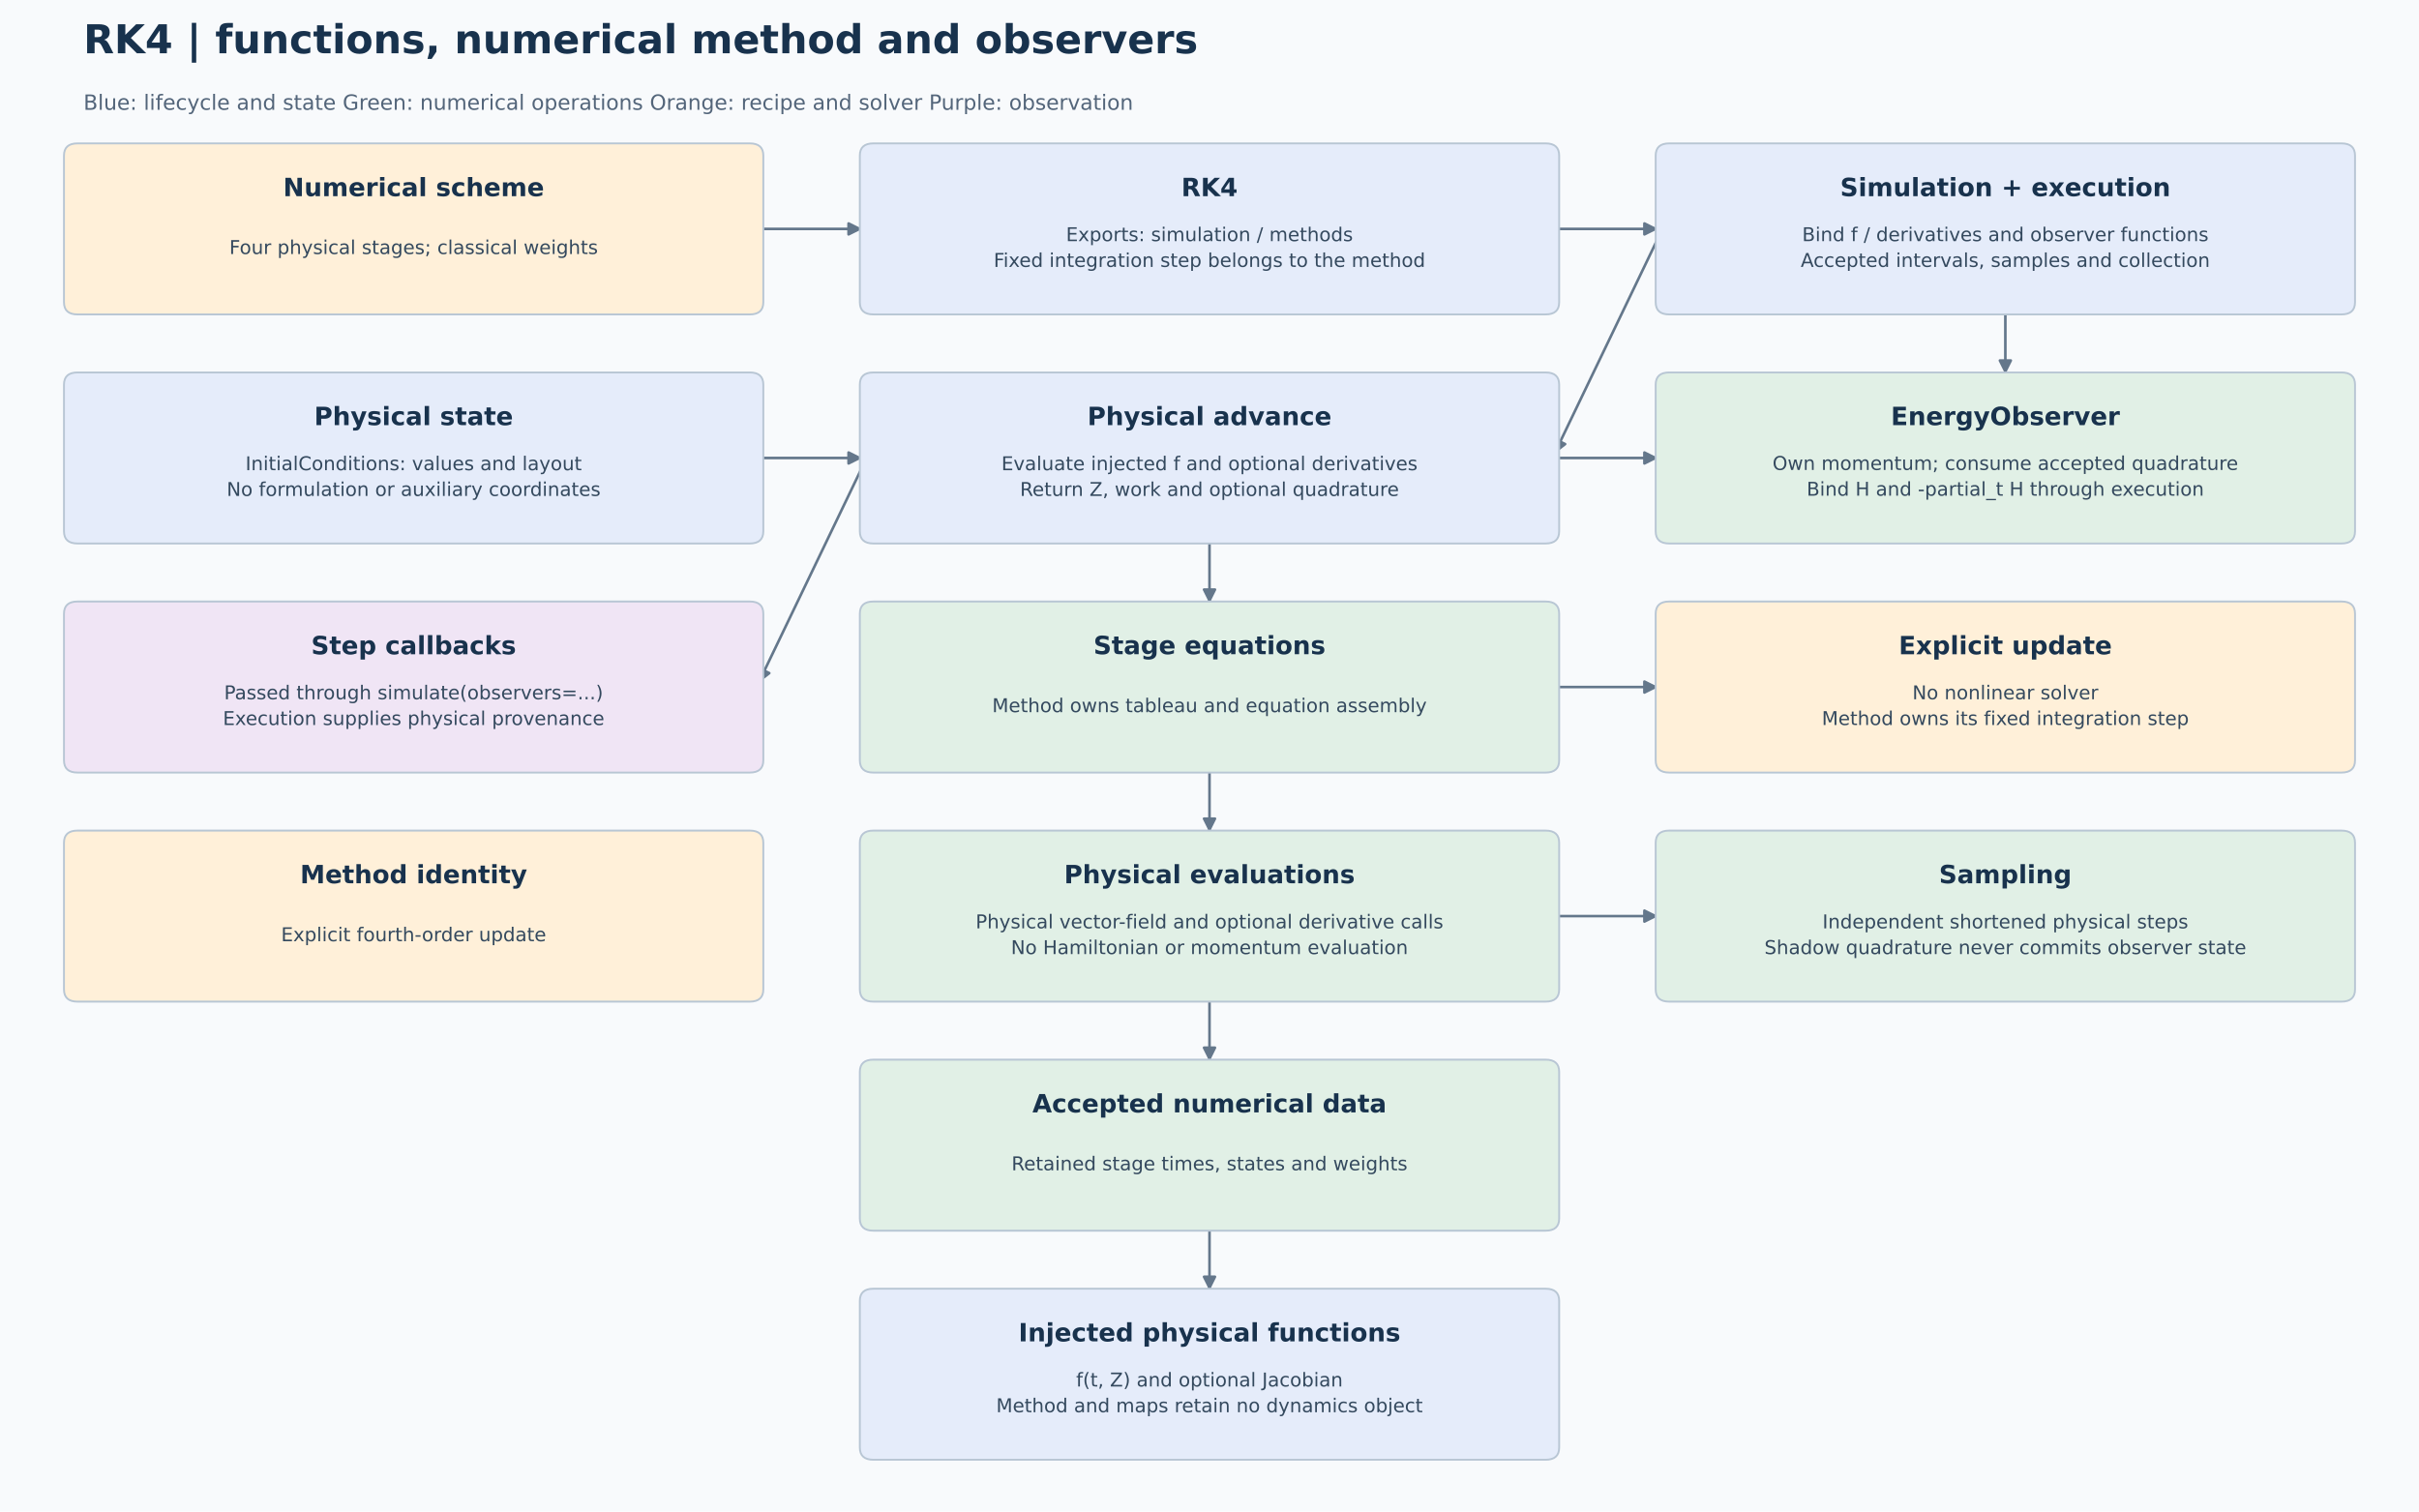
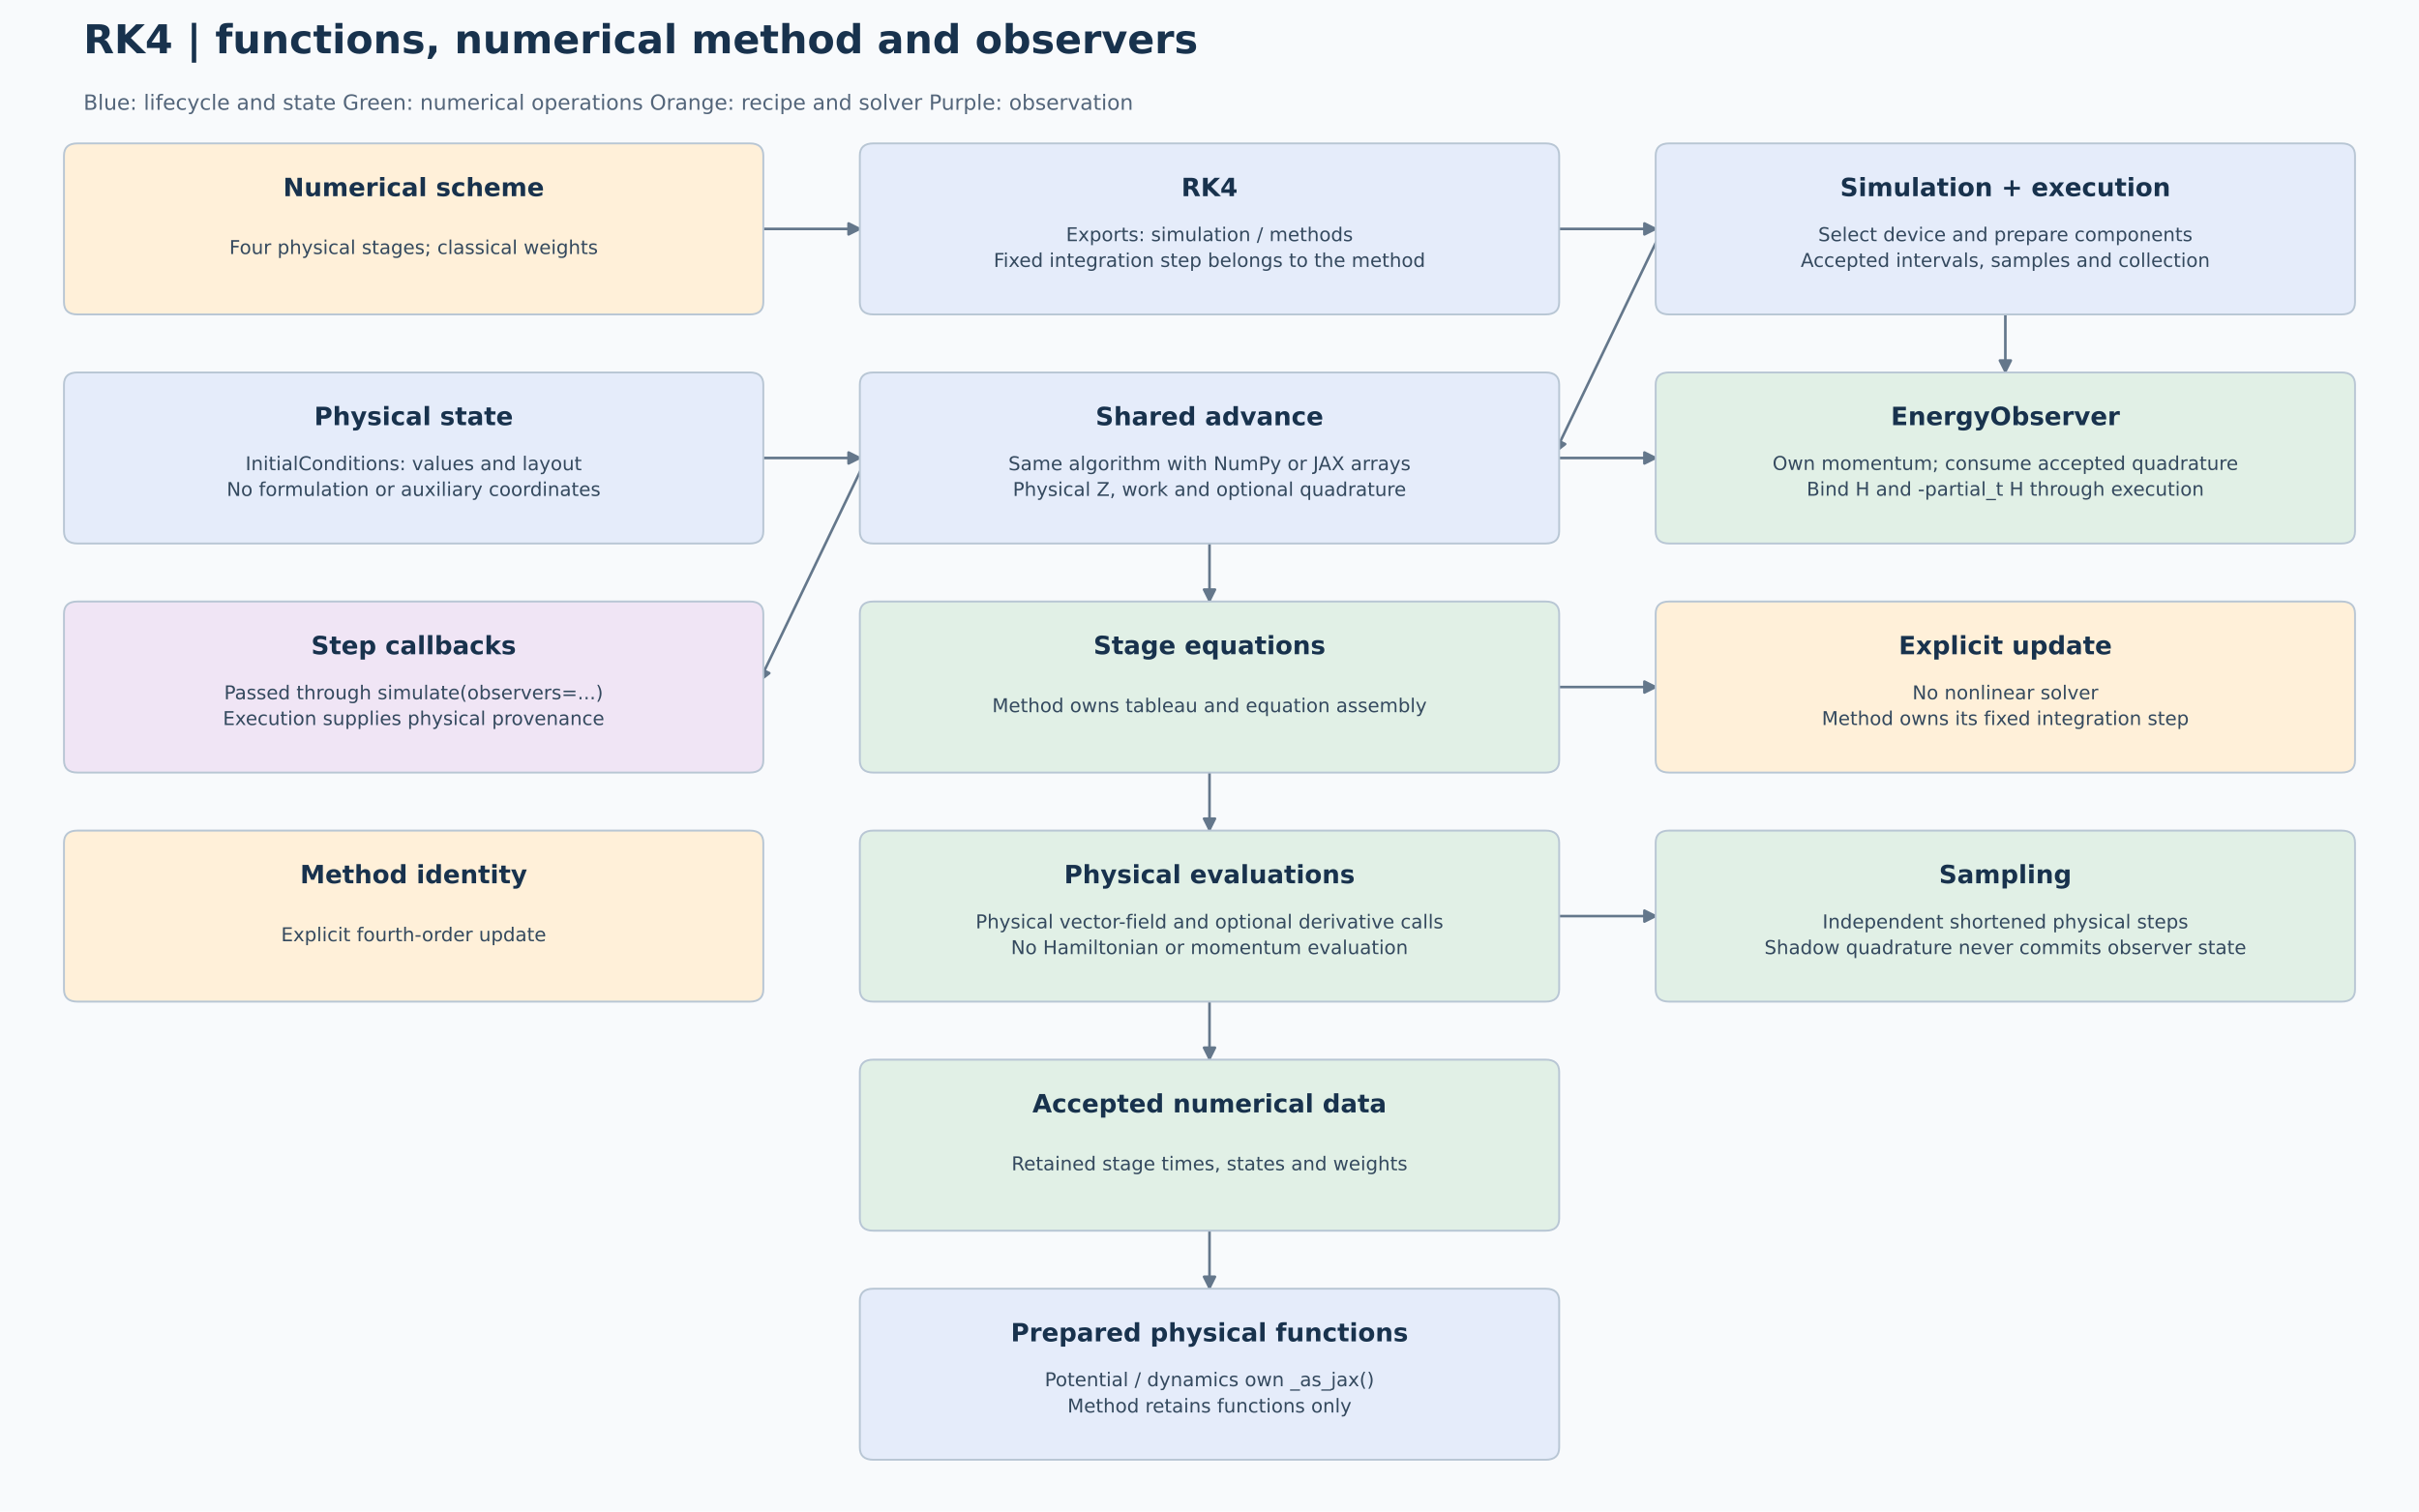
<svg xmlns="http://www.w3.org/2000/svg" width="1152pt" height="720pt" viewBox="0 0 1152 720" version="1.1">
  <defs>
    <style type="text/css">*{stroke-linejoin: round; stroke-linecap: butt}</style>
  </defs>
  <g id="figure_1">
    <g id="patch_1">
      <path d="M 0 720 L 1152 720 L 1152 0 L 0 0 z " style="fill: #f8fafc" />
    </g>
    <g id="axes_1">
      <g id="patch_2">
        <path d="M 362.288 109.039 Q 386.497 109.039 409.309 109.039 " clip-path="url(#pb098db616b)" style="fill: none; stroke: #64778b; stroke-width: 1.25; stroke-linecap: round" />
        <path d="M 404.109 106.439 L 409.309 109.039 L 404.109 111.639 z " clip-path="url(#pb098db616b)" style="fill: #64778b; stroke: #64778b; stroke-width: 1.25; stroke-linecap: round" />
      </g>
      <g id="patch_3">
        <path d="M 741.296 109.039 Q 765.505 109.039 788.317 109.039 " clip-path="url(#pb098db616b)" style="fill: none; stroke: #64778b; stroke-width: 1.25; stroke-linecap: round" />
        <path d="M 783.117 106.439 L 788.317 109.039 L 783.117 111.639 z " clip-path="url(#pb098db616b)" style="fill: #64778b; stroke: #64778b; stroke-width: 1.25; stroke-linecap: round" />
      </g>
      <g id="patch_4">
        <path d="M 790.847 110.841 Q 765.505 163.594 740.768 215.088 " clip-path="url(#pb098db616b)" style="fill: none; stroke: #64778b; stroke-width: 1.25; stroke-linecap: round" />
        <path d="M 745.363 211.527 L 740.768 215.088 L 740.676 209.275 z " clip-path="url(#pb098db616b)" style="fill: #64778b; stroke: #64778b; stroke-width: 1.25; stroke-linecap: round" />
      </g>
      <g id="patch_5">
        <path d="M 362.288 218.153 Q 386.497 218.153 409.309 218.153 " clip-path="url(#pb098db616b)" style="fill: none; stroke: #64778b; stroke-width: 1.25; stroke-linecap: round" />
        <path d="M 404.109 215.553 L 409.309 218.153 L 404.109 220.753 z " clip-path="url(#pb098db616b)" style="fill: #64778b; stroke: #64778b; stroke-width: 1.25; stroke-linecap: round" />
      </g>
      <g id="patch_6">
        <path d="M 576 257.976 Q 576 272.707 576 286.041 " clip-path="url(#pb098db616b)" style="fill: none; stroke: #64778b; stroke-width: 1.25; stroke-linecap: round" />
        <path d="M 578.6 280.841 L 576 286.041 L 573.4 280.841 z " clip-path="url(#pb098db616b)" style="fill: #64778b; stroke: #64778b; stroke-width: 1.25; stroke-linecap: round" />
      </g>
      <g id="patch_7">
        <path d="M 955.008 148.863 Q 955.008 163.594 955.008 176.928 " clip-path="url(#pb098db616b)" style="fill: none; stroke: #64778b; stroke-width: 1.25; stroke-linecap: round" />
        <path d="M 957.608 171.728 L 955.008 176.928 L 952.408 171.728 z " clip-path="url(#pb098db616b)" style="fill: #64778b; stroke: #64778b; stroke-width: 1.25; stroke-linecap: round" />
      </g>
      <g id="patch_8">
        <path d="M 741.296 218.153 Q 765.505 218.153 788.317 218.153 " clip-path="url(#pb098db616b)" style="fill: none; stroke: #64778b; stroke-width: 1.25; stroke-linecap: round" />
        <path d="M 783.117 215.553 L 788.317 218.153 L 783.117 220.753 z " clip-path="url(#pb098db616b)" style="fill: #64778b; stroke: #64778b; stroke-width: 1.25; stroke-linecap: round" />
      </g>
      <g id="patch_9">
        <path d="M 411.839 219.954 Q 386.497 272.708 361.76 324.202 " clip-path="url(#pb098db616b)" style="fill: none; stroke: #64778b; stroke-width: 1.25; stroke-linecap: round" />
        <path d="M 366.355 320.64 L 361.76 324.202 L 361.668 318.389 z " clip-path="url(#pb098db616b)" style="fill: #64778b; stroke: #64778b; stroke-width: 1.25; stroke-linecap: round" />
      </g>
      <g id="patch_10">
        <path d="M 576 367.089 Q 576 381.821 576 395.155 " clip-path="url(#pb098db616b)" style="fill: none; stroke: #64778b; stroke-width: 1.25; stroke-linecap: round" />
        <path d="M 578.6 389.955 L 576 395.155 L 573.4 389.955 z " clip-path="url(#pb098db616b)" style="fill: #64778b; stroke: #64778b; stroke-width: 1.25; stroke-linecap: round" />
      </g>
      <g id="patch_11">
        <path d="M 741.296 327.266 Q 765.505 327.266 788.317 327.266 " clip-path="url(#pb098db616b)" style="fill: none; stroke: #64778b; stroke-width: 1.25; stroke-linecap: round" />
        <path d="M 783.117 324.666 L 788.317 327.266 L 783.117 329.866 z " clip-path="url(#pb098db616b)" style="fill: #64778b; stroke: #64778b; stroke-width: 1.25; stroke-linecap: round" />
      </g>
      <g id="patch_12">
        <path d="M 741.296 436.379 Q 765.505 436.379 788.317 436.379 " clip-path="url(#pb098db616b)" style="fill: none; stroke: #64778b; stroke-width: 1.25; stroke-linecap: round" />
        <path d="M 783.117 433.779 L 788.317 436.379 L 783.117 438.979 z " clip-path="url(#pb098db616b)" style="fill: #64778b; stroke: #64778b; stroke-width: 1.25; stroke-linecap: round" />
      </g>
      <g id="patch_13">
        <path d="M 576 476.203 Q 576 490.934 576 504.268 " clip-path="url(#pb098db616b)" style="fill: none; stroke: #64778b; stroke-width: 1.25; stroke-linecap: round" />
        <path d="M 578.6 499.068 L 576 504.268 L 573.4 499.068 z " clip-path="url(#pb098db616b)" style="fill: #64778b; stroke: #64778b; stroke-width: 1.25; stroke-linecap: round" />
      </g>
      <g id="patch_14">
        <path d="M 576 585.316 Q 576 600.048 576 613.382 " clip-path="url(#pb098db616b)" style="fill: none; stroke: #64778b; stroke-width: 1.25; stroke-linecap: round" />
        <path d="M 578.6 608.182 L 576 613.382 L 573.4 608.182 z " clip-path="url(#pb098db616b)" style="fill: #64778b; stroke: #64778b; stroke-width: 1.25; stroke-linecap: round" />
      </g>
      <g id="patch_15">
        <path d="M 36.922 149.775 L 357.062 149.775 Q 363.514 149.775 363.514 143.955 L 363.514 74.123 Q 363.514 68.304 357.062 68.304 L 36.922 68.304 Q 30.47 68.304 30.47 74.123 L 30.47 143.955 Q 30.47 149.775 36.922 149.775 z " clip-path="url(#pb098db616b)" style="fill: #fff0d9; stroke: #b8c6d4; stroke-width: 0.9; stroke-linejoin: miter" />
      </g>
      <g id="patch_16">
        <path d="M 415.93 149.775 L 736.07 149.775 Q 742.522 149.775 742.522 143.955 L 742.522 74.123 Q 742.522 68.304 736.07 68.304 L 415.93 68.304 Q 409.478 68.304 409.478 74.123 L 409.478 143.955 Q 409.478 149.775 415.93 149.775 z " clip-path="url(#pb098db616b)" style="fill: #e5ecfa; stroke: #b8c6d4; stroke-width: 0.9; stroke-linejoin: miter" />
      </g>
      <g id="patch_17">
        <path d="M 794.938 149.775 L 1115.078 149.775 Q 1121.53 149.775 1121.53 143.955 L 1121.53 74.123 Q 1121.53 68.304 1115.078 68.304 L 794.938 68.304 Q 788.486 68.304 788.486 74.123 L 788.486 143.955 Q 788.486 149.775 794.938 149.775 z " clip-path="url(#pb098db616b)" style="fill: #e5ecfa; stroke: #b8c6d4; stroke-width: 0.9; stroke-linejoin: miter" />
      </g>
      <g id="patch_18">
        <path d="M 36.922 258.888 L 357.062 258.888 Q 363.514 258.888 363.514 253.069 L 363.514 183.236 Q 363.514 177.417 357.062 177.417 L 36.922 177.417 Q 30.47 177.417 30.47 183.236 L 30.47 253.069 Q 30.47 258.888 36.922 258.888 z " clip-path="url(#pb098db616b)" style="fill: #e5ecfa; stroke: #b8c6d4; stroke-width: 0.9; stroke-linejoin: miter" />
      </g>
      <g id="patch_19">
        <path d="M 415.93 258.888 L 736.07 258.888 Q 742.522 258.888 742.522 253.069 L 742.522 183.236 Q 742.522 177.417 736.07 177.417 L 415.93 177.417 Q 409.478 177.417 409.478 183.236 L 409.478 253.069 Q 409.478 258.888 415.93 258.888 z " clip-path="url(#pb098db616b)" style="fill: #e5ecfa; stroke: #b8c6d4; stroke-width: 0.9; stroke-linejoin: miter" />
      </g>
      <g id="patch_20">
        <path d="M 794.938 258.888 L 1115.078 258.888 Q 1121.53 258.888 1121.53 253.069 L 1121.53 183.236 Q 1121.53 177.417 1115.078 177.417 L 794.938 177.417 Q 788.486 177.417 788.486 183.236 L 788.486 253.069 Q 788.486 258.888 794.938 258.888 z " clip-path="url(#pb098db616b)" style="fill: #e1f0e6; stroke: #b8c6d4; stroke-width: 0.9; stroke-linejoin: miter" />
      </g>
      <g id="patch_21">
        <path d="M 36.922 368.002 L 357.062 368.002 Q 363.514 368.002 363.514 362.182 L 363.514 292.35 Q 363.514 286.53 357.062 286.53 L 36.922 286.53 Q 30.47 286.53 30.47 292.35 L 30.47 362.182 Q 30.47 368.002 36.922 368.002 z " clip-path="url(#pb098db616b)" style="fill: #f0e5f5; stroke: #b8c6d4; stroke-width: 0.9; stroke-linejoin: miter" />
      </g>
      <g id="patch_22">
        <path d="M 415.93 368.002 L 736.07 368.002 Q 742.522 368.002 742.522 362.182 L 742.522 292.35 Q 742.522 286.53 736.07 286.53 L 415.93 286.53 Q 409.478 286.53 409.478 292.35 L 409.478 362.182 Q 409.478 368.002 415.93 368.002 z " clip-path="url(#pb098db616b)" style="fill: #e1f0e6; stroke: #b8c6d4; stroke-width: 0.9; stroke-linejoin: miter" />
      </g>
      <g id="patch_23">
        <path d="M 794.938 368.002 L 1115.078 368.002 Q 1121.53 368.002 1121.53 362.182 L 1121.53 292.35 Q 1121.53 286.53 1115.078 286.53 L 794.938 286.53 Q 788.486 286.53 788.486 292.35 L 788.486 362.182 Q 788.486 368.002 794.938 368.002 z " clip-path="url(#pb098db616b)" style="fill: #fff0d9; stroke: #b8c6d4; stroke-width: 0.9; stroke-linejoin: miter" />
      </g>
      <g id="patch_24">
        <path d="M 36.922 477.115 L 357.062 477.115 Q 363.514 477.115 363.514 471.296 L 363.514 401.463 Q 363.514 395.644 357.062 395.644 L 36.922 395.644 Q 30.47 395.644 30.47 401.463 L 30.47 471.296 Q 30.47 477.115 36.922 477.115 z " clip-path="url(#pb098db616b)" style="fill: #fff0d9; stroke: #b8c6d4; stroke-width: 0.9; stroke-linejoin: miter" />
      </g>
      <g id="patch_25">
        <path d="M 415.93 477.115 L 736.07 477.115 Q 742.522 477.115 742.522 471.296 L 742.522 401.463 Q 742.522 395.644 736.07 395.644 L 415.93 395.644 Q 409.478 395.644 409.478 401.463 L 409.478 471.296 Q 409.478 477.115 415.93 477.115 z " clip-path="url(#pb098db616b)" style="fill: #e1f0e6; stroke: #b8c6d4; stroke-width: 0.9; stroke-linejoin: miter" />
      </g>
      <g id="patch_26">
        <path d="M 794.938 477.115 L 1115.078 477.115 Q 1121.53 477.115 1121.53 471.296 L 1121.53 401.463 Q 1121.53 395.644 1115.078 395.644 L 794.938 395.644 Q 788.486 395.644 788.486 401.463 L 788.486 471.296 Q 788.486 477.115 794.938 477.115 z " clip-path="url(#pb098db616b)" style="fill: #e1f0e6; stroke: #b8c6d4; stroke-width: 0.9; stroke-linejoin: miter" />
      </g>
      <g id="patch_27">
        <path d="M 415.93 586.228 L 736.07 586.228 Q 742.522 586.228 742.522 580.409 L 742.522 510.576 Q 742.522 504.757 736.07 504.757 L 415.93 504.757 Q 409.478 504.757 409.478 510.576 L 409.478 580.409 Q 409.478 586.228 415.93 586.228 z " clip-path="url(#pb098db616b)" style="fill: #e1f0e6; stroke: #b8c6d4; stroke-width: 0.9; stroke-linejoin: miter" />
      </g>
      <g id="patch_28">
        <path d="M 415.93 695.342 L 736.07 695.342 Q 742.522 695.342 742.522 689.522 L 742.522 619.69 Q 742.522 613.871 736.07 613.871 L 415.93 613.871 Q 409.478 613.871 409.478 619.69 L 409.478 689.522 Q 409.478 695.342 415.93 695.342 z " clip-path="url(#pb098db616b)" style="fill: #e5ecfa; stroke: #b8c6d4; stroke-width: 0.9; stroke-linejoin: miter" />
      </g>
      <g id="text_1">
        <text style="font-weight: 700; font-size: 19px; font-family: 'DejaVu Sans', 'Bitstream Vera Sans', 'Computer Modern Sans Serif', 'Lucida Grande', 'Verdana', 'Geneva', 'Lucid', 'Arial', 'Helvetica', 'Avant Garde', sans-serif; text-anchor: start; fill: #18324d" x="39.744" y="25.386" transform="rotate(-0 39.744 25.38557)">RK4 | functions, numerical method and observers</text>
      </g>
      <g id="text_2">
        <text style="font-size: 10px; font-family: 'DejaVu Sans', 'Bitstream Vera Sans', 'Computer Modern Sans Serif', 'Lucida Grande', 'Verdana', 'Geneva', 'Lucid', 'Arial', 'Helvetica', 'Avant Garde', sans-serif; text-anchor: start; fill: #53657a" x="39.744" y="52.3" transform="rotate(-0 39.744 52.30021)">Blue: lifecycle and state    Green: numerical operations    Orange: recipe and solver    Purple: observation</text>
      </g>
      <g id="text_3">
        <text style="font-weight: 700; font-size: 12px; font-family: 'DejaVu Sans', 'Bitstream Vera Sans', 'Computer Modern Sans Serif', 'Lucida Grande', 'Verdana', 'Geneva', 'Lucid', 'Arial', 'Helvetica', 'Avant Garde', sans-serif; text-anchor: middle; fill: #18324d" x="196.992" y="93.437" transform="rotate(-0 196.992 93.43744)">Numerical scheme</text>
      </g>
      <g id="text_4">
        <text style="font-size: 9.1px; font-family: 'DejaVu Sans', 'Bitstream Vera Sans', 'Computer Modern Sans Serif', 'Lucida Grande', 'Verdana', 'Geneva', 'Lucid', 'Arial', 'Helvetica', 'Avant Garde', sans-serif; text-anchor: middle; fill: #34495e" x="196.992" y="121.007" transform="rotate(-0 196.992 121.0067)">Four physical stages; classical weights</text>
      </g>
      <g id="text_5">
        <text style="font-weight: 700; font-size: 12px; font-family: 'DejaVu Sans', 'Bitstream Vera Sans', 'Computer Modern Sans Serif', 'Lucida Grande', 'Verdana', 'Geneva', 'Lucid', 'Arial', 'Helvetica', 'Avant Garde', sans-serif; text-anchor: middle; fill: #18324d" x="576" y="93.437" transform="rotate(-0 576 93.43744)">RK4</text>
      </g>
      <g id="text_6">
        <text style="font-size: 9.1px; font-family: 'DejaVu Sans', 'Bitstream Vera Sans', 'Computer Modern Sans Serif', 'Lucida Grande', 'Verdana', 'Geneva', 'Lucid', 'Arial', 'Helvetica', 'Avant Garde', sans-serif; fill: #34495e" transform="translate(507.6718 114.8745)">Exports: simulation / methods</text>
        <text style="font-size: 9.1px; font-family: 'DejaVu Sans', 'Bitstream Vera Sans', 'Computer Modern Sans Serif', 'Lucida Grande', 'Verdana', 'Geneva', 'Lucid', 'Arial', 'Helvetica', 'Avant Garde', sans-serif; fill: #34495e" transform="translate(473.2127 127.1389)">Fixed integration step belongs to the method</text>
      </g>
      <g id="text_7">
        <text style="font-weight: 700; font-size: 12px; font-family: 'DejaVu Sans', 'Bitstream Vera Sans', 'Computer Modern Sans Serif', 'Lucida Grande', 'Verdana', 'Geneva', 'Lucid', 'Arial', 'Helvetica', 'Avant Garde', sans-serif; text-anchor: middle; fill: #18324d" x="955.008" y="93.437" transform="rotate(-0 955.008 93.43744)">Simulation + execution</text>
      </g>
      <g id="text_8">
-         <text style="font-size: 9.1px; font-family: 'DejaVu Sans', 'Bitstream Vera Sans', 'Computer Modern Sans Serif', 'Lucida Grande', 'Verdana', 'Geneva', 'Lucid', 'Arial', 'Helvetica', 'Avant Garde', sans-serif; fill: #34495e" transform="translate(858.2316 114.8745)">Bind f / derivatives and observer functions</text>
+         <text style="font-size: 9.1px; font-family: 'DejaVu Sans', 'Bitstream Vera Sans', 'Computer Modern Sans Serif', 'Lucida Grande', 'Verdana', 'Geneva', 'Lucid', 'Arial', 'Helvetica', 'Avant Garde', sans-serif; fill: #34495e" transform="translate(865.8671 114.8745)">Select device and prepare components</text>
        <text style="font-size: 9.1px; font-family: 'DejaVu Sans', 'Bitstream Vera Sans', 'Computer Modern Sans Serif', 'Lucida Grande', 'Verdana', 'Geneva', 'Lucid', 'Arial', 'Helvetica', 'Avant Garde', sans-serif; fill: #34495e" transform="translate(857.5598 127.1389)">Accepted intervals, samples and collection</text>
      </g>
      <g id="text_9">
        <text style="font-weight: 700; font-size: 12px; font-family: 'DejaVu Sans', 'Bitstream Vera Sans', 'Computer Modern Sans Serif', 'Lucida Grande', 'Verdana', 'Geneva', 'Lucid', 'Arial', 'Helvetica', 'Avant Garde', sans-serif; text-anchor: middle; fill: #18324d" x="196.992" y="202.504" transform="rotate(-0 196.992 202.504)">Physical state</text>
      </g>
      <g id="text_10">
        <text style="font-size: 9.1px; font-family: 'DejaVu Sans', 'Bitstream Vera Sans', 'Computer Modern Sans Serif', 'Lucida Grande', 'Verdana', 'Geneva', 'Lucid', 'Arial', 'Helvetica', 'Avant Garde', sans-serif; fill: #34495e" transform="translate(116.8921 223.9879)">InitialConditions: values and layout</text>
        <text style="font-size: 9.1px; font-family: 'DejaVu Sans', 'Bitstream Vera Sans', 'Computer Modern Sans Serif', 'Lucida Grande', 'Verdana', 'Geneva', 'Lucid', 'Arial', 'Helvetica', 'Avant Garde', sans-serif; fill: #34495e" transform="translate(107.9577 236.2523)">No formulation or auxiliary coordinates</text>
      </g>
      <g id="text_11">
-         <text style="font-weight: 700; font-size: 12px; font-family: 'DejaVu Sans', 'Bitstream Vera Sans', 'Computer Modern Sans Serif', 'Lucida Grande', 'Verdana', 'Geneva', 'Lucid', 'Arial', 'Helvetica', 'Avant Garde', sans-serif; text-anchor: middle; fill: #18324d" x="576" y="202.504" transform="rotate(-0 576 202.504)">Physical advance</text>
+         <text style="font-weight: 700; font-size: 12px; font-family: 'DejaVu Sans', 'Bitstream Vera Sans', 'Computer Modern Sans Serif', 'Lucida Grande', 'Verdana', 'Geneva', 'Lucid', 'Arial', 'Helvetica', 'Avant Garde', sans-serif; text-anchor: middle; fill: #18324d" x="576" y="202.551" transform="rotate(-0 576 202.5508)">Shared advance</text>
      </g>
      <g id="text_12">
-         <text style="font-size: 9.1px; font-family: 'DejaVu Sans', 'Bitstream Vera Sans', 'Computer Modern Sans Serif', 'Lucida Grande', 'Verdana', 'Geneva', 'Lucid', 'Arial', 'Helvetica', 'Avant Garde', sans-serif; fill: #34495e" transform="translate(476.8918 223.9879)">Evaluate injected f and optional derivatives</text>
-         <text style="font-size: 9.1px; font-family: 'DejaVu Sans', 'Bitstream Vera Sans', 'Computer Modern Sans Serif', 'Lucida Grande', 'Verdana', 'Geneva', 'Lucid', 'Arial', 'Helvetica', 'Avant Garde', sans-serif; fill: #34495e" transform="translate(485.755 236.2523)">Return Z, work and optional quadrature</text>
+         <text style="font-size: 9.1px; font-family: 'DejaVu Sans', 'Bitstream Vera Sans', 'Computer Modern Sans Serif', 'Lucida Grande', 'Verdana', 'Geneva', 'Lucid', 'Arial', 'Helvetica', 'Avant Garde', sans-serif; fill: #34495e" transform="translate(480.2005 223.9879)">Same algorithm with NumPy or JAX arrays</text>
+         <text style="font-size: 9.1px; font-family: 'DejaVu Sans', 'Bitstream Vera Sans', 'Computer Modern Sans Serif', 'Lucida Grande', 'Verdana', 'Geneva', 'Lucid', 'Arial', 'Helvetica', 'Avant Garde', sans-serif; fill: #34495e" transform="translate(482.3446 236.2523)">Physical Z, work and optional quadrature</text>
      </g>
      <g id="text_13">
        <text style="font-weight: 700; font-size: 12px; font-family: 'DejaVu Sans', 'Bitstream Vera Sans', 'Computer Modern Sans Serif', 'Lucida Grande', 'Verdana', 'Geneva', 'Lucid', 'Arial', 'Helvetica', 'Avant Garde', sans-serif; text-anchor: middle; fill: #18324d" x="955.008" y="202.504" transform="rotate(-0 955.008 202.504)">EnergyObserver</text>
      </g>
      <g id="text_14">
        <text style="font-size: 9.1px; font-family: 'DejaVu Sans', 'Bitstream Vera Sans', 'Computer Modern Sans Serif', 'Lucida Grande', 'Verdana', 'Geneva', 'Lucid', 'Arial', 'Helvetica', 'Avant Garde', sans-serif; fill: #34495e" transform="translate(844.1245 223.8614)">Own momentum; consume accepted quadrature</text>
        <text style="font-size: 9.1px; font-family: 'DejaVu Sans', 'Bitstream Vera Sans', 'Computer Modern Sans Serif', 'Lucida Grande', 'Verdana', 'Geneva', 'Lucid', 'Arial', 'Helvetica', 'Avant Garde', sans-serif; fill: #34495e" transform="translate(860.3758 236.1257)">Bind H and -partial_t H through execution</text>
      </g>
      <g id="text_15">
        <text style="font-weight: 700; font-size: 12px; font-family: 'DejaVu Sans', 'Bitstream Vera Sans', 'Computer Modern Sans Serif', 'Lucida Grande', 'Verdana', 'Geneva', 'Lucid', 'Arial', 'Helvetica', 'Avant Garde', sans-serif; text-anchor: middle; fill: #18324d" x="196.992" y="311.664" transform="rotate(-0 196.992 311.6642)">Step callbacks</text>
      </g>
      <g id="text_16">
        <text style="font-size: 9.1px; font-family: 'DejaVu Sans', 'Bitstream Vera Sans', 'Computer Modern Sans Serif', 'Lucida Grande', 'Verdana', 'Geneva', 'Lucid', 'Arial', 'Helvetica', 'Avant Garde', sans-serif; fill: #34495e" transform="translate(106.7356 333.1013)">Passed through simulate(observers=...)</text>
        <text style="font-size: 9.1px; font-family: 'DejaVu Sans', 'Bitstream Vera Sans', 'Computer Modern Sans Serif', 'Lucida Grande', 'Verdana', 'Geneva', 'Lucid', 'Arial', 'Helvetica', 'Avant Garde', sans-serif; fill: #34495e" transform="translate(106.1548 345.3657)">Execution supplies physical provenance</text>
      </g>
      <g id="text_17">
        <text style="font-weight: 700; font-size: 12px; font-family: 'DejaVu Sans', 'Bitstream Vera Sans', 'Computer Modern Sans Serif', 'Lucida Grande', 'Verdana', 'Geneva', 'Lucid', 'Arial', 'Helvetica', 'Avant Garde', sans-serif; text-anchor: middle; fill: #18324d" x="576" y="311.617" transform="rotate(-0 576 311.6174)">Stage equations</text>
      </g>
      <g id="text_18">
        <text style="font-size: 9.1px; font-family: 'DejaVu Sans', 'Bitstream Vera Sans', 'Computer Modern Sans Serif', 'Lucida Grande', 'Verdana', 'Geneva', 'Lucid', 'Arial', 'Helvetica', 'Avant Garde', sans-serif; text-anchor: middle; fill: #34495e" x="576" y="339.234" transform="rotate(-0 576 339.2335)">Method owns tableau and equation assembly</text>
      </g>
      <g id="text_19">
        <text style="font-weight: 700; font-size: 12px; font-family: 'DejaVu Sans', 'Bitstream Vera Sans', 'Computer Modern Sans Serif', 'Lucida Grande', 'Verdana', 'Geneva', 'Lucid', 'Arial', 'Helvetica', 'Avant Garde', sans-serif; text-anchor: middle; fill: #18324d" x="955.008" y="311.664" transform="rotate(-0 955.008 311.6642)">Explicit update</text>
      </g>
      <g id="text_20">
        <text style="font-size: 9.1px; font-family: 'DejaVu Sans', 'Bitstream Vera Sans', 'Computer Modern Sans Serif', 'Lucida Grande', 'Verdana', 'Geneva', 'Lucid', 'Arial', 'Helvetica', 'Avant Garde', sans-serif; fill: #34495e" transform="translate(910.7251 333.1013)">No nonlinear solver</text>
        <text style="font-size: 9.1px; font-family: 'DejaVu Sans', 'Bitstream Vera Sans', 'Computer Modern Sans Serif', 'Lucida Grande', 'Verdana', 'Geneva', 'Lucid', 'Arial', 'Helvetica', 'Avant Garde', sans-serif; fill: #34495e" transform="translate(867.5947 345.3657)">Method owns its fixed integration step</text>
      </g>
      <g id="text_21">
        <text style="font-weight: 700; font-size: 12px; font-family: 'DejaVu Sans', 'Bitstream Vera Sans', 'Computer Modern Sans Serif', 'Lucida Grande', 'Verdana', 'Geneva', 'Lucid', 'Arial', 'Helvetica', 'Avant Garde', sans-serif; text-anchor: middle; fill: #18324d" x="196.992" y="420.731" transform="rotate(-0 196.992 420.7308)">Method identity</text>
      </g>
      <g id="text_22">
        <text style="font-size: 9.1px; font-family: 'DejaVu Sans', 'Bitstream Vera Sans', 'Computer Modern Sans Serif', 'Lucida Grande', 'Verdana', 'Geneva', 'Lucid', 'Arial', 'Helvetica', 'Avant Garde', sans-serif; text-anchor: middle; fill: #34495e" x="196.992" y="448.347" transform="rotate(-0 196.992 448.3469)">Explicit fourth-order update</text>
      </g>
      <g id="text_23">
        <text style="font-weight: 700; font-size: 12px; font-family: 'DejaVu Sans', 'Bitstream Vera Sans', 'Computer Modern Sans Serif', 'Lucida Grande', 'Verdana', 'Geneva', 'Lucid', 'Arial', 'Helvetica', 'Avant Garde', sans-serif; text-anchor: middle; fill: #18324d" x="576" y="420.731" transform="rotate(-0 576 420.7308)">Physical evaluations</text>
      </g>
      <g id="text_24">
        <text style="font-size: 9.1px; font-family: 'DejaVu Sans', 'Bitstream Vera Sans', 'Computer Modern Sans Serif', 'Lucida Grande', 'Verdana', 'Geneva', 'Lucid', 'Arial', 'Helvetica', 'Avant Garde', sans-serif; fill: #34495e" transform="translate(464.6252 442.2147)">Physical vector-field and optional derivative calls</text>
        <text style="font-size: 9.1px; font-family: 'DejaVu Sans', 'Bitstream Vera Sans', 'Computer Modern Sans Serif', 'Lucida Grande', 'Verdana', 'Geneva', 'Lucid', 'Arial', 'Helvetica', 'Avant Garde', sans-serif; fill: #34495e" transform="translate(481.4531 454.4791)">No Hamiltonian or momentum evaluation</text>
      </g>
      <g id="text_25">
        <text style="font-weight: 700; font-size: 12px; font-family: 'DejaVu Sans', 'Bitstream Vera Sans', 'Computer Modern Sans Serif', 'Lucida Grande', 'Verdana', 'Geneva', 'Lucid', 'Arial', 'Helvetica', 'Avant Garde', sans-serif; text-anchor: middle; fill: #18324d" x="955.008" y="420.731" transform="rotate(-0 955.008 420.7308)">Sampling</text>
      </g>
      <g id="text_26">
        <text style="font-size: 9.1px; font-family: 'DejaVu Sans', 'Bitstream Vera Sans', 'Computer Modern Sans Serif', 'Lucida Grande', 'Verdana', 'Geneva', 'Lucid', 'Arial', 'Helvetica', 'Avant Garde', sans-serif; fill: #34495e" transform="translate(867.899 442.2147)">Independent shortened physical steps</text>
        <text style="font-size: 9.1px; font-family: 'DejaVu Sans', 'Bitstream Vera Sans', 'Computer Modern Sans Serif', 'Lucida Grande', 'Verdana', 'Geneva', 'Lucid', 'Arial', 'Helvetica', 'Avant Garde', sans-serif; fill: #34495e" transform="translate(840.2648 454.4791)">Shadow quadrature never commits observer state</text>
      </g>
      <g id="text_27">
        <text style="font-weight: 700; font-size: 12px; font-family: 'DejaVu Sans', 'Bitstream Vera Sans', 'Computer Modern Sans Serif', 'Lucida Grande', 'Verdana', 'Geneva', 'Lucid', 'Arial', 'Helvetica', 'Avant Garde', sans-serif; text-anchor: middle; fill: #18324d" x="576" y="529.891" transform="rotate(-0 576 529.891)">Accepted numerical data</text>
      </g>
      <g id="text_28">
        <text style="font-size: 9.1px; font-family: 'DejaVu Sans', 'Bitstream Vera Sans', 'Computer Modern Sans Serif', 'Lucida Grande', 'Verdana', 'Geneva', 'Lucid', 'Arial', 'Helvetica', 'Avant Garde', sans-serif; text-anchor: middle; fill: #34495e" x="576" y="557.46" transform="rotate(-0 576 557.4603)">Retained stage times, states and weights</text>
      </g>
      <g id="text_29">
-         <text style="font-weight: 700; font-size: 12px; font-family: 'DejaVu Sans', 'Bitstream Vera Sans', 'Computer Modern Sans Serif', 'Lucida Grande', 'Verdana', 'Geneva', 'Lucid', 'Arial', 'Helvetica', 'Avant Garde', sans-serif; text-anchor: middle; fill: #18324d" x="576" y="638.958" transform="rotate(-0 576 638.9576)">Injected physical functions</text>
+         <text style="font-weight: 700; font-size: 12px; font-family: 'DejaVu Sans', 'Bitstream Vera Sans', 'Computer Modern Sans Serif', 'Lucida Grande', 'Verdana', 'Geneva', 'Lucid', 'Arial', 'Helvetica', 'Avant Garde', sans-serif; text-anchor: middle; fill: #18324d" x="576" y="638.958" transform="rotate(-0 576 638.9576)">Prepared physical functions</text>
      </g>
      <g id="text_30">
-         <text style="font-size: 9.1px; font-family: 'DejaVu Sans', 'Bitstream Vera Sans', 'Computer Modern Sans Serif', 'Lucida Grande', 'Verdana', 'Geneva', 'Lucid', 'Arial', 'Helvetica', 'Avant Garde', sans-serif; fill: #34495e" transform="translate(512.4756 660.4415)">f(t, Z) and optional Jacobian</text>
-         <text style="font-size: 9.1px; font-family: 'DejaVu Sans', 'Bitstream Vera Sans', 'Computer Modern Sans Serif', 'Lucida Grande', 'Verdana', 'Geneva', 'Lucid', 'Arial', 'Helvetica', 'Avant Garde', sans-serif; fill: #34495e" transform="translate(474.4205 672.7059)">Method and maps retain no dynamics object</text>
+         <text style="font-size: 9.1px; font-family: 'DejaVu Sans', 'Bitstream Vera Sans', 'Computer Modern Sans Serif', 'Lucida Grande', 'Verdana', 'Geneva', 'Lucid', 'Arial', 'Helvetica', 'Avant Garde', sans-serif; fill: #34495e" transform="translate(497.5388 660.315)">Potential / dynamics own _as_jax()</text>
+         <text style="font-size: 9.1px; font-family: 'DejaVu Sans', 'Bitstream Vera Sans', 'Computer Modern Sans Serif', 'Lucida Grande', 'Verdana', 'Geneva', 'Lucid', 'Arial', 'Helvetica', 'Avant Garde', sans-serif; fill: #34495e" transform="translate(508.3579 672.8324)">Method retains functions only</text>
      </g>
    </g>
  </g>
  <defs>
    <clipPath id="pb098db616b">
      <rect x="11.52" y="7.2" width="1128.96" height="705.6" />
    </clipPath>
  </defs>
</svg>
